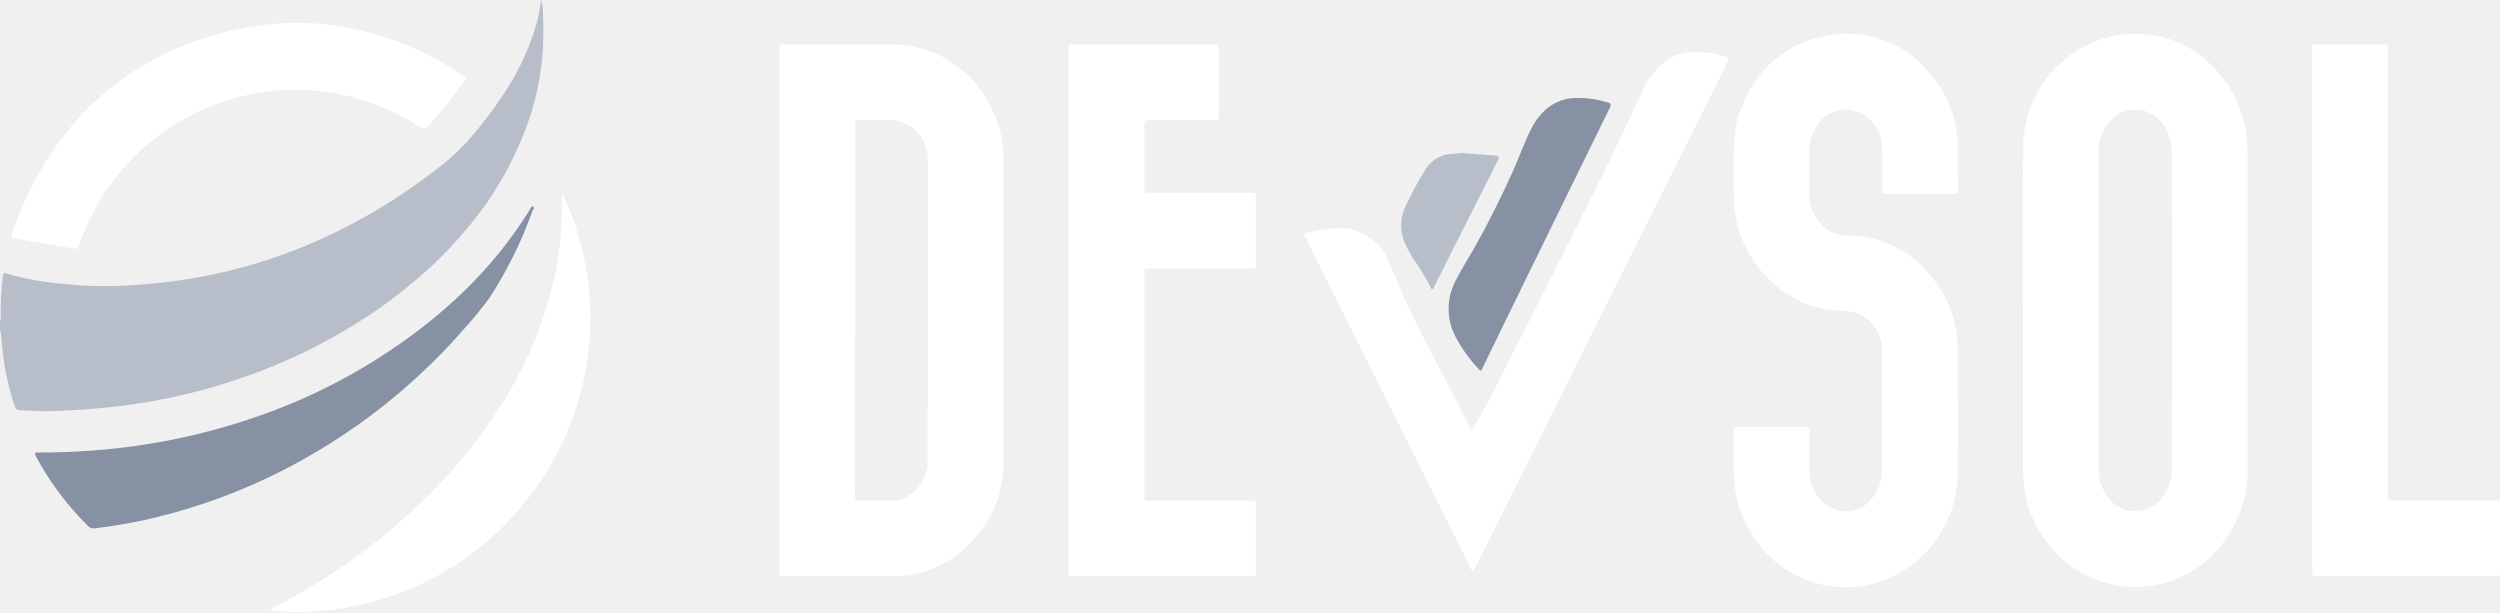
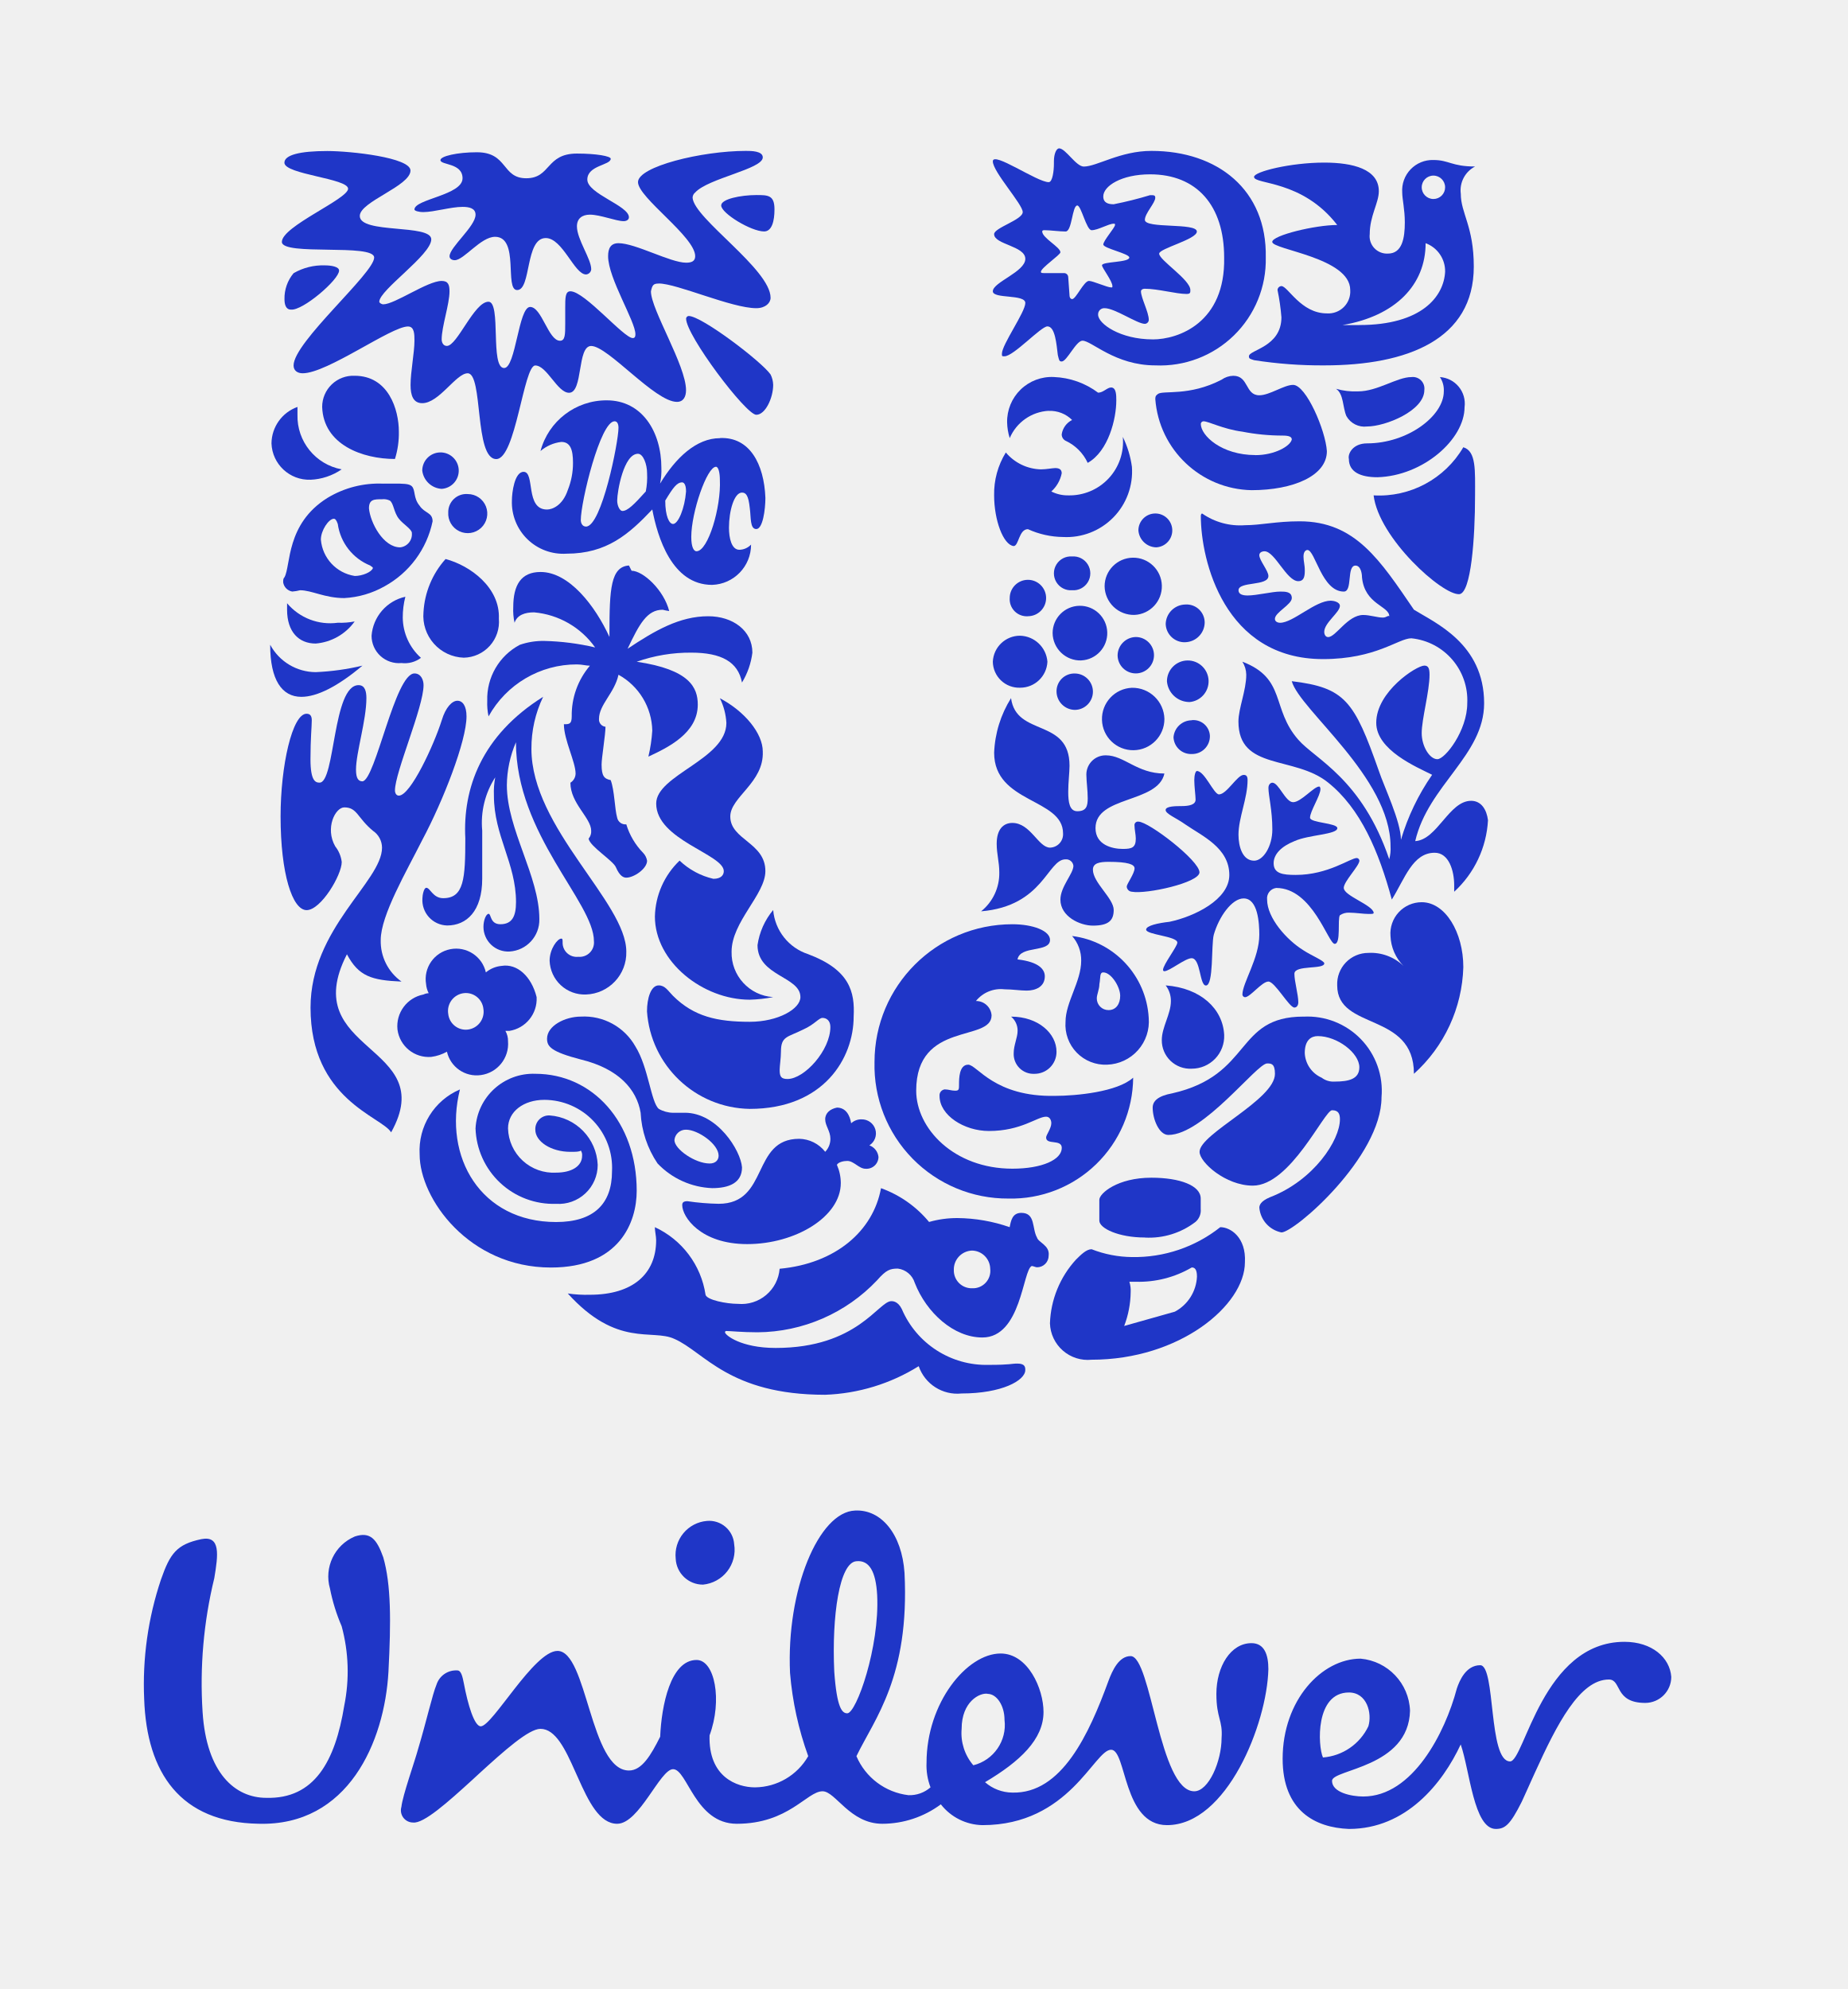
- <svg xmlns="http://www.w3.org/2000/svg" id="Group_177488" data-name="Group 177488" width="217.682" height="53.294" viewBox="0 0 217.682 53.294">
+ <svg xmlns="http://www.w3.org/2000/svg" width="118" height="127" viewBox="0 0 118 127">
  <defs>
    <clipPath id="clip-path">
-       <rect id="Rectangle_163611" data-name="Rectangle 163611" width="217.682" height="53.294" fill="none" />
+       <rect id="Rectangle_163613" data-name="Rectangle 163613" width="118" height="127" transform="translate(-2053.073 12453.992)" fill="#fff" />
    </clipPath>
  </defs>
-   <g id="Group_177488-2" data-name="Group 177488" clip-path="url(#clip-path)">
-     <path id="Path_104211" data-name="Path 104211" d="M0,27.937a.727.727,0,0,0,.061-.447A25.523,25.523,0,0,1,.259,24c.021-.22.13-.248.311-.191a20.092,20.092,0,0,0,3,.675c.905.138,1.814.239,2.727.311a32.8,32.8,0,0,0,3.367.121c1.493-.036,2.98-.149,4.465-.314a46.42,46.42,0,0,0,6.24-1.127,45.927,45.927,0,0,0,7.593-2.662,49.4,49.4,0,0,0,9.8-5.892,19.8,19.8,0,0,0,2.822-2.482,36.581,36.581,0,0,0,3.532-4.663,20.9,20.9,0,0,0,2.726-6.2A14.393,14.393,0,0,0,47.11,0a3.743,3.743,0,0,1,.165,1.275,27.452,27.452,0,0,1,0,2.947A23.819,23.819,0,0,1,46.235,9.9a29.413,29.413,0,0,1-5.363,9.749,34.137,34.137,0,0,1-3.161,3.4,43.678,43.678,0,0,1-7.65,5.7,48.732,48.732,0,0,1-9.744,4.4,50.931,50.931,0,0,1-8.917,2.08c-1.534.209-3.071.371-4.617.455-1.089.059-2.177.136-3.268.121-.578-.008-1.153-.088-1.732-.069a.5.5,0,0,1-.517-.413,23.819,23.819,0,0,1-1-4.4c-.085-.669-.136-1.342-.206-2.013A.976.976,0,0,0,0,28.723v-.786" fill="#b7bdc9" />
-     <path id="Path_104212" data-name="Path 104212" d="M87.812,98.508c-.47-.095-.958-.018-1.444-.153.053-.181.22-.227.352-.3A57.21,57.21,0,0,0,93.072,94.2a52.817,52.817,0,0,0,6.457-5.336,44.182,44.182,0,0,0,7.636-9.65,33.416,33.416,0,0,0,4.114-11.075,29.8,29.8,0,0,0,.393-5.57c0-.115-.04-.238.044-.348.136,0,.143.123.179.2a25.36,25.36,0,0,1,2.272,10.364A25.579,25.579,0,0,1,105.775,91.8,25.156,25.156,0,0,1,93.5,98a21.689,21.689,0,0,1-3.83.461,1.321,1.321,0,0,0-.222.043Z" transform="translate(-62.76 -45.213)" fill="#fff" />
-     <path id="Path_104213" data-name="Path 104213" d="M248.266,37.277V14.738c0-.576,0-.576.565-.576h9.05a9.531,9.531,0,0,1,8.689,5.232,9.429,9.429,0,0,1,1.211,4.8c0,8.856.02,17.712-.012,26.569a9.521,9.521,0,0,1-2.592,6.479,9.3,9.3,0,0,1-4.865,2.984,8.631,8.631,0,0,1-1.977.236q-4.738-.011-9.476,0c-.592,0-.593,0-.593-.579v-22.6m6.595.025q0,8.074-.007,16.149c0,.323.076.441.418.432.929-.022,1.858-.006,2.787-.009a2.537,2.537,0,0,0,.586-.046,3.47,3.47,0,0,0,2.534-3.251q.018-13.1.015-26.205a4.187,4.187,0,0,0-.144-1.132,3.237,3.237,0,0,0-3.268-2.491h-2.459c-.463,0-.463,0-.463.469q0,8.042,0,16.083" transform="translate(-180.404 -10.29)" fill="#fff" />
-     <path id="Path_104214" data-name="Path 104214" d="M644.357,34.924c0-4.673-.062-9.348.019-14.02a9.929,9.929,0,0,1,5.745-9.181,9.257,9.257,0,0,1,4.908-.838c4.207.254,8.107,3.967,8.744,8.491a14,14,0,0,1,.137,1.922q.015,13.611.008,27.221a10.38,10.38,0,0,1-2.316,6.86,9.506,9.506,0,0,1-14.536.47,9.986,9.986,0,0,1-2.566-5.279,10.934,10.934,0,0,1-.145-1.724q-.005-6.961,0-13.922Zm6.586-.025q0,6.9,0,13.791a4.081,4.081,0,0,0,.61,2.208,2.933,2.933,0,0,0,4.932.3,4.049,4.049,0,0,0,.835-2.63q.013-13.66,0-27.32a4.13,4.13,0,0,0-.731-2.47,2.893,2.893,0,0,0-4.494-.5,3.779,3.779,0,0,0-1.154,2.865q-.009,6.879,0,13.758" transform="translate(-468.209 -7.889)" fill="#fff" />
-     <path id="Path_104215" data-name="Path 104215" d="M565.145,43.641c0-1.813.011-3.625,0-5.438a3.446,3.446,0,0,0-2.566-3.219,8.446,8.446,0,0,0-1.27-.1,8.8,8.8,0,0,1-5.546-2.3,10.015,10.015,0,0,1-3.365-5.952,7.916,7.916,0,0,1-.144-1.2c-.023-1.767-.074-3.535.026-5.3a8.969,8.969,0,0,1,.817-3.383,9.555,9.555,0,0,1,7.009-5.754,9.226,9.226,0,0,1,9.385,3.459,9.823,9.823,0,0,1,2.254,6.445c0,1.147-.009,2.293.005,3.439,0,.3-.093.395-.393.393q-2.9-.016-5.8,0c-.3,0-.4-.095-.4-.394.008-1.234.051-2.471-.02-3.7a3.36,3.36,0,0,0-2-3.01,2.9,2.9,0,0,0-3.677,1.207A3.892,3.892,0,0,0,558.821,21c0,1.267-.009,2.533,0,3.8a3.706,3.706,0,0,0,.7,2.179,2.98,2.98,0,0,0,2.514,1.373,9.2,9.2,0,0,1,7.4,3.576,9.717,9.717,0,0,1,2.25,5.384c.035.349.053.7.053,1.044,0,3.614.026,7.229-.006,10.843a10.014,10.014,0,0,1-6.68,9.257,9.469,9.469,0,0,1-10.955-3.68,9.818,9.818,0,0,1-1.82-5.043c-.115-1.472-.021-2.945-.057-4.418-.005-.218.074-.317.3-.316q3,.007,6,0c.268,0,.3.144.3.355,0,1.157-.018,2.315,0,3.472a3.677,3.677,0,0,0,1.371,2.892,2.893,2.893,0,0,0,4.267-.72,3.558,3.558,0,0,0,.683-2.08q0-1.327,0-2.653,0-1.31,0-2.621Z" transform="translate(-401.272 -7.841)" fill="#fff" />
-     <path id="Path_104216" data-name="Path 104216" d="M340.392,37.3q0-11.268,0-22.535c0-.12,0-.24,0-.36a.209.209,0,0,1,.24-.24c.077,0,.153,0,.229,0H353c.482,0,.483,0,.483.49q0,2.8,0,5.6c0,.5,0,.5-.513.5-1.858,0-3.716.006-5.573-.006-.309,0-.415.08-.413.4q.021,2.768,0,5.536c0,.327.113.4.417.4,2.94-.01,5.879-.006,8.819-.005.477,0,.478,0,.478.463q0,2.834,0,5.667c0,.456,0,.457-.448.458h-8.819c-.438,0-.44,0-.44.426q0,9.679,0,19.358c0,.429,0,.431.437.431h8.754c.514,0,.515,0,.515.527q0,2.8,0,5.6c0,.454,0,.456-.448.456H340.836c-.444,0-.446,0-.446-.461q0-11.35,0-22.7Z" transform="translate(-247.346 -10.291)" fill="#fff" />
-     <path id="Path_104217" data-name="Path 104217" d="M430.009,49.5c.542-.944,1.087-1.8,1.545-2.7q4.454-8.776,8.872-17.571c1.5-2.985,2.93-6,4.33-9.036a7.36,7.36,0,0,1,1.9-2.679,4.167,4.167,0,0,1,2.618-.975,9.27,9.27,0,0,1,2.779.372c.434.12.435.118.238.513q-2.819,5.64-5.638,11.28-6.266,12.556-12.528,25.113-1.878,3.766-3.749,7.536c-.044.088-.089.175-.134.263-.091.177-.183.169-.267,0-.192-.392-.379-.787-.574-1.177q-4.236-8.482-8.474-16.964-2.691-5.39-5.376-10.783c-.187-.374-.185-.379.211-.466a13.957,13.957,0,0,1,2.263-.338,4.582,4.582,0,0,1,4.672,2.717c.473.937.815,1.93,1.241,2.887,1.19,2.675,2.572,5.254,3.923,7.848.66,1.268,1.312,2.541,1.968,3.811l.185.356" transform="translate(-301.871 -12.012)" fill="#fff" />
-     <path id="Path_104218" data-name="Path 104218" d="M736.538,37.269V14.8c0-.109,0-.218,0-.327-.009-.213.071-.318.3-.318q3,.007,6,0c.215,0,.3.092.283.3-.007.12,0,.24,0,.36q0,19.242,0,38.485c0,.624-.066.573.589.573h8.655c.518,0,.519,0,.519.531q0,2.817,0,5.633c0,.416-.007.42-.457.42H737.022c-.486,0-.488,0-.488-.489q0-11.349,0-22.7Z" transform="translate(-535.206 -10.286)" fill="#fff" />
-     <path id="Path_104219" data-name="Path 104219" d="M28.284,7.232A25.662,25.662,0,0,1,40.8,10.5q1.135.622,2.216,1.335c.2.133.228.24.09.444a31.326,31.326,0,0,1-3.257,4.055.33.33,0,0,1-.5.051,20.058,20.058,0,0,0-6.206-2.725,19.363,19.363,0,0,0-5.912-.55,19.908,19.908,0,0,0-17.6,13.332c-.178.508-.186.516-.733.422-1.655-.284-3.308-.575-4.964-.853-.232-.039-.3-.112-.217-.344A28.122,28.122,0,0,1,9.918,15.078a25.731,25.731,0,0,1,13.128-7.2,26.176,26.176,0,0,1,5.238-.643" transform="translate(-2.674 -5.255)" fill="#fff" />
-     <path id="Path_104220" data-name="Path 104220" d="M12.56,87.162a59.855,59.855,0,0,0,6.455-.445,55.928,55.928,0,0,0,14.367-3.764,50.377,50.377,0,0,0,11.5-6.673,42.456,42.456,0,0,0,3.705-3.217,36.944,36.944,0,0,0,5.674-7.04c.069-.112.133-.341.269-.276.192.093,0,.272-.044.391a36.378,36.378,0,0,1-3.714,7.526,29.074,29.074,0,0,1-2.105,2.586c-.9,1.042-1.833,2.05-2.817,3.011A52.825,52.825,0,0,1,33.4,88.384a50.7,50.7,0,0,1-12.691,4.661c-1.449.318-2.911.557-4.383.733a.621.621,0,0,1-.53-.2,25.546,25.546,0,0,1-4.137-5.341c-.141-.246-.267-.5-.408-.746s-.093-.336.192-.328c.371.01.743,0,1.115,0" transform="translate(-8.124 -47.768)" fill="#8691a4" />
-     <path id="Path_104221" data-name="Path 104221" d="M472.77,31.2a8.776,8.776,0,0,1,2.508.392c.263.072.325.173.2.435q-1.7,3.449-3.389,6.907-2.835,5.793-5.668,11.587c-.68,1.392-1.352,2.788-2.031,4.181-.159.325-.157.315-.4.042a12.651,12.651,0,0,1-1.965-2.762,5.2,5.2,0,0,1,0-4.84c.506-1.029,1.143-1.986,1.7-2.985,1.211-2.164,2.313-4.381,3.332-6.64.539-1.193.955-2.439,1.556-3.605a5.573,5.573,0,0,1,1.389-1.8,4.006,4.006,0,0,1,2.771-.908" transform="translate(-335.294 -22.672)" fill="#8691a4" />
-     <path id="Path_104222" data-name="Path 104222" d="M451.526,48.706c1.028.081,2.037.163,3.047.239.306.022.324.139.195.394q-1.956,3.855-3.9,7.717c-.56,1.111-1.112,2.226-1.671,3.338-.037.073-.056.186-.163.182-.086,0-.107-.1-.139-.167a16.3,16.3,0,0,0-1.278-2.167,9.816,9.816,0,0,1-1.019-1.825,3.807,3.807,0,0,1,.149-3.107,25.91,25.91,0,0,1,1.642-3.053,2.888,2.888,0,0,1,2.566-1.481,4.15,4.15,0,0,0,.566-.069" transform="translate(-324.335 -35.392)" fill="#b7bdc9" />
+   <g id="Mask_Group_2" data-name="Mask Group 2" transform="translate(2053.073 -12453.992)" clip-path="url(#clip-path)">
+     <g id="logo-sketch" transform="translate(-2085.369 12425.781)">
+       <path id="background" d="M0,0H182.592V182.592H0Z" fill="none" fill-rule="evenodd" />
+       <g id="text" transform="translate(41.48 124.657)">
+         <path id="Mask" d="M95.529,8.582c1.743,0,2.9,1,2.988,2.241a1.665,1.665,0,0,1-1.66,1.66c-1.992,0-1.494-1.494-2.324-1.494-1.859,0-3.319,2.858-4.71,5.917l-.214.471-.319.71-.318.7c-.747,1.494-1.079,1.743-1.66,1.743-1.411,0-1.66-3.735-2.241-5.395-1.162,2.49-3.486,5.395-7.138,5.395-2.158-.083-4.233-1.162-4.233-4.482,0-3.735,2.49-6.391,4.98-6.391a3.464,3.464,0,0,1,3.154,3.32c-.083,3.652-4.98,3.735-4.98,4.482s1.245,1,1.992,1c3.154,0,5.229-4.067,5.976-6.889.166-.5.581-1.494,1.494-1.494,1,0,.5,6.142,1.909,6.142.913,0,2.075-7.636,7.3-7.636ZM46.4.2c1.66-.083,2.988,1.494,3.154,3.984.332,6.64-1.909,9.3-3.071,11.7a4.141,4.141,0,0,0,3.32,2.49,2.027,2.027,0,0,0,1.411-.5A3.9,3.9,0,0,1,50.96,16.3c0-3.818,2.573-6.972,4.731-6.972,1.743,0,2.739,2.241,2.739,3.735,0,1.743-1.494,3.154-3.735,4.482a2.678,2.678,0,0,0,1.743.664c3.154.083,4.9-3.735,6.142-7.138.249-.664.664-1.577,1.411-1.577,1.328,0,1.826,8.632,4.067,8.632.913,0,1.743-1.909,1.743-3.4.083-1.162-.332-1.245-.332-2.822,0-1.743.913-3.237,2.241-3.237.83,0,1.079.747,1.079,1.66-.083,3.486-2.656,9.96-6.474,9.96-2.822,0-2.573-4.814-3.569-4.814-1.079,0-2.656,4.814-8.217,4.814a3.453,3.453,0,0,1-2.656-1.328A6.28,6.28,0,0,1,48.138,20.2c-2.075,0-2.988-2.075-3.818-2.075-1,0-2.158,2.075-5.478,2.075-2.656,0-3.154-3.486-4.067-3.486-.83,0-2.158,3.486-3.569,3.486-1.134,0-1.833-1.442-2.492-2.918l-.2-.443c-.623-1.4-1.246-2.7-2.208-2.7-.754,0-2.324,1.405-3.912,2.853l-.433.4c-1.584,1.444-3.113,2.808-3.788,2.728a.778.778,0,0,1-.747-1c.083-.747.83-2.822,1.079-3.735.5-1.66.913-3.486,1.162-4.067A1.313,1.313,0,0,1,21,10.408c.249,0,.332.415.415.83.249,1.328.664,2.739,1.079,2.739.747,0,3.4-4.814,4.9-4.814,1.909,0,2.075,7.636,4.565,7.636.83,0,1.411-1,1.992-2.158.083-1.992.664-4.9,2.324-4.9,1.162,0,1.66,2.573.83,4.814-.083,2.656,1.743,3.32,2.9,3.32a3.961,3.961,0,0,0,3.4-1.992,20.561,20.561,0,0,1-1.162-5.312C42,5.262,44.071.282,46.4.2ZM14.442,1.859c1-.332,1.411.166,1.826,1.328.5,1.743.5,4.067.332,7.3-.249,4.482-2.573,9.877-8.3,9.711-4.98-.083-7.138-3.237-7.3-7.968A21.032,21.032,0,0,1,2.075,4.6c.581-1.66,1-2.241,2.573-2.573,1.245-.249,1.079,1,.83,2.49a28.333,28.333,0,0,0-.747,8.549c.249,3.9,2.075,5.478,4.067,5.478,3.071.083,4.4-2.324,4.98-5.893a11.019,11.019,0,0,0-.166-5.063,11.859,11.859,0,0,1-.747-2.407,2.775,2.775,0,0,1,1.577-3.32ZM54.861,11.9c-.5-.083-1.66.5-1.66,2.241a3.151,3.151,0,0,0,.747,2.324,2.652,2.652,0,0,0,1.992-2.9c0-.913-.5-1.66-1.079-1.66Zm23.073-.083c-2.158,0-1.992,3.4-1.66,4.15a3.515,3.515,0,0,0,2.9-1.992c.249-.83-.083-2.158-1.245-2.158ZM46.579,3.43l-.1.006c-1.079.083-1.577,3.486-1.411,7.055.166,2.324.5,2.656.83,2.656.581,0,2.075-4.233,1.909-7.553-.083-1.494-.5-2.241-1.328-2.158ZM36.934.863a1.6,1.6,0,0,1,1.743,1.494A2.231,2.231,0,0,1,36.685,4.93a1.738,1.738,0,0,1-1.743-1.66A2.189,2.189,0,0,1,36.934.863Z" transform="translate(-0.978 -0.196)" fill="#1f36c7" />
+       </g>
+       <path id="fish" d="M112.562,128.554c-.332-.581-.083-1.577-1-1.577-.581,0-.664.5-.747.913a10.367,10.367,0,0,0-3.32-.581,6.472,6.472,0,0,0-1.826.249A7.114,7.114,0,0,0,102.6,125.4c-.5,2.739-2.9,4.814-6.474,5.146a2.443,2.443,0,0,1-2.656,2.241c-.747,0-1.992-.249-2.075-.581a5.68,5.68,0,0,0-3.237-4.316c0,.249.083.581.083.83,0,2.158-1.494,3.486-4.233,3.486a8.051,8.051,0,0,1-1.411-.083c3.154,3.486,5.395,2.241,6.806,2.9,1.909.83,3.486,3.569,9.628,3.569a12.1,12.1,0,0,0,5.976-1.826,2.607,2.607,0,0,0,2.739,1.743c2.573,0,4.067-.83,4.067-1.494,0-.166,0-.415-.5-.415-.415,0-.415.083-1.826.083a5.867,5.867,0,0,1-5.561-3.569c-.249-.5-.581-.5-.664-.5-.83,0-2.158,2.988-7.387,2.988-2.241,0-3.237-.83-3.237-1a.081.081,0,0,1,.083-.083c.249,0,1,.083,1.992.083a10.6,10.6,0,0,0,7.636-3.32c.581-.664.83-.747,1.328-.747a1.3,1.3,0,0,1,1.079.913c.747,1.909,2.49,3.486,4.316,3.486,2.49,0,2.573-4.316,3.154-4.565.083,0,.249.083.332.083a.741.741,0,0,0,.747-.747c.083-.664-.664-.83-.747-1.162Zm-4.15,3.237a1.135,1.135,0,0,1-1.162-1.162,1.206,1.206,0,0,1,1.162-1.245,1.187,1.187,0,0,1,1.162,1.162A1.113,1.113,0,0,1,108.412,131.791Z" transform="translate(-14.045 -21.323)" fill="#1f36c7" fill-rule="evenodd" />
+       <path id="chilli_pepper" d="M101.277,119.2c.581,0,.83.5.913,1a.942.942,0,0,1,.664-.249.9.9,0,0,1,.5,1.66.886.886,0,0,1,.581.747.766.766,0,0,1-.83.747c-.415,0-.747-.5-1.162-.5-.249,0-.581.083-.664.249a2.929,2.929,0,0,1,.249,1.162c0,2.158-2.9,3.9-5.976,3.9-2.988,0-4.15-1.743-4.15-2.49,0-.166.083-.249.332-.249a15.536,15.536,0,0,0,1.992.166c3.237,0,2.075-4.15,5.146-4.15a2.156,2.156,0,0,1,1.66.83,1.189,1.189,0,0,0,.332-.83c0-.5-.332-.83-.332-1.245s.332-.664.747-.747Z" transform="translate(-15.541 -20.268)" fill="#1f36c7" fill-rule="evenodd" />
+       <path id="swirl" d="M78.587,116.6c3.652,0,6.474,3.071,6.474,7.47,0,1.992-1.079,4.9-5.478,4.9-5.229,0-8.383-4.4-8.383-7.221a4.245,4.245,0,0,1,2.573-4.15c-1.079,4.316,1.328,8.466,6.142,8.466,2.407,0,3.569-1.162,3.569-3.237a4.339,4.339,0,0,0-4.316-4.565c-1.328,0-2.324.747-2.324,1.826a2.907,2.907,0,0,0,3.071,2.822c1,0,1.66-.415,1.66-1.079a.5.5,0,0,0-.083-.332c-.083.083-.332.083-.664.083-1.245,0-2.241-.664-2.241-1.411a.871.871,0,0,1,.913-.913,3.3,3.3,0,0,1,3.071,3.154,2.489,2.489,0,0,1-2.656,2.49,4.978,4.978,0,0,1-5.146-4.814A3.688,3.688,0,0,1,78.587,116.6Z" transform="translate(-12.107 -19.826)" fill="#1f36c7" fill-rule="evenodd" />
+       <g id="packaging" transform="translate(99.347 103.413)">
+         <path id="Path_104243" data-name="Path 104243" d="M130.573,128.4a8.824,8.824,0,0,1-5.644,1.909,7.265,7.265,0,0,1-2.573-.5c-.332,0-.664.332-1,.664a6.345,6.345,0,0,0-1.66,4.067,2.413,2.413,0,0,0,2.656,2.324c5.644,0,9.794-3.486,9.794-6.225C132.232,129.064,131.236,128.4,130.573,128.4Zm-2.9,5.395-3.237.913a6.234,6.234,0,0,0,.415-2.158,1.828,1.828,0,0,0-.083-.664h.415a6.707,6.707,0,0,0,3.569-.913c.166,0,.332.083.332.581a2.672,2.672,0,0,1-1.411,2.241Z" transform="translate(-119.7 -125.246)" fill="#1f36c7" fill-rule="evenodd" />
+         <path id="Path_104244" data-name="Path 104244" d="M126.4,128.418a4.869,4.869,0,0,0,3.237-1,.962.962,0,0,0,.332-.83v-.664c0-.83-1.328-1.328-3.154-1.328-2.158,0-3.32,1-3.32,1.411v1.328c0,.5,1.245,1.079,2.9,1.079Z" transform="translate(-120.346 -124.6)" fill="#1f36c7" fill-rule="evenodd" />
+       </g>
+       <path id="clothes" d="M137.228,112.2c-4.4,0-3.237,3.735-8.383,4.9-.913.166-1.245.5-1.245.913,0,.747.415,1.743,1,1.743,2.241,0,5.644-4.565,6.308-4.565.249,0,.5,0,.5.664,0,1.66-4.814,3.818-4.814,4.98,0,.664,1.66,2.158,3.4,2.158,2.407,0,4.565-4.814,5.063-4.814.415,0,.5.249.5.581,0,1.328-1.66,3.9-4.482,4.98-.581.249-.664.5-.664.664a1.767,1.767,0,0,0,1.411,1.577c.83,0,6.391-4.814,6.391-8.632a4.742,4.742,0,0,0-4.98-5.146Zm1.992,4.15a1.239,1.239,0,0,1-.83-.249,1.809,1.809,0,0,1-1.079-1.577c0-.83.415-1.079.83-1.079,1.245,0,2.656,1.079,2.656,1.992,0,.747-.664.913-1.577.913Z" transform="translate(-21.697 -19.078)" fill="#1f36c7" fill-rule="evenodd" />
+       <path id="spoon" d="M89.8,118.342h-.747a1.892,1.892,0,0,1-.913-.249c-.5-.415-.664-2.656-1.494-3.984a3.757,3.757,0,0,0-3.486-1.909c-1,0-2.158.581-2.158,1.411,0,.5.249.83,2.158,1.328,2.407.581,3.569,1.909,3.818,3.4a6.368,6.368,0,0,0,1.079,3.237,5.081,5.081,0,0,0,3.486,1.577c1.079,0,1.909-.332,1.909-1.328-.083-1.079-1.577-3.486-3.652-3.486Zm1.577,3.237c-.913,0-2.241-.913-2.241-1.494a.727.727,0,0,1,.747-.664c.747,0,2.075.913,2.075,1.66,0,.249-.166.5-.581.5Z" transform="translate(-13.773 -19.078)" fill="#1f36c7" fill-rule="evenodd" />
+       <g id="wave" transform="translate(88.142 87.229)">
+         <path id="Path_104245" data-name="Path 104245" d="M112.176,114.064c-.581,0-.581.913-.581,1.245s0,.415-.249.415-.415-.083-.664-.083a.38.38,0,0,0-.332.415c0,1.245,1.577,2.241,3.154,2.241,2.075,0,3.071-.913,3.652-.913.249,0,.332.249.332.415,0,.332-.332.747-.332.913,0,.5,1,.083,1,.664,0,.747-1.245,1.328-3.154,1.328-3.735,0-6.142-2.573-6.142-4.98,0-4.482,4.814-3.071,4.814-4.814a.99.99,0,0,0-1-.913,2.04,2.04,0,0,1,1.826-.747c.5,0,1,.083,1.411.083.581,0,1.162-.249,1.162-.913,0-.415-.332-.913-1.743-1.079.166-.913,2.075-.415,2.075-1.245,0-.581-1.079-1-2.407-1a8.8,8.8,0,0,0-8.8,8.8,8.5,8.5,0,0,0,8.549,8.715,7.781,7.781,0,0,0,7.968-7.719c-1,.913-3.652,1.162-4.98,1.162-3.9.083-4.98-1.992-5.561-1.992Z" transform="translate(-106.2 -105.1)" fill="#1f36c7" fill-rule="evenodd" />
+         <path id="Path_104246" data-name="Path 104246" d="M118.194,114.8a1.4,1.4,0,0,0,1.411-1.411c0-1.162-1.162-2.241-2.9-2.241a1.155,1.155,0,0,1,.415.913c0,.415-.249.913-.249,1.411A1.263,1.263,0,0,0,118.194,114.8Zm8.383-5.644a1.6,1.6,0,0,1,.332,1c0,.83-.581,1.66-.581,2.49a1.811,1.811,0,0,0,1.909,1.826,2.074,2.074,0,0,0,2.075-2.158C130.228,110.648,128.817,109.32,126.577,109.154ZM120.6,106a2.328,2.328,0,0,1,.581,1.577c0,1.328-1,2.656-1,3.9a2.549,2.549,0,0,0,2.656,2.739,2.757,2.757,0,0,0,2.656-2.988A5.585,5.585,0,0,0,120.6,106Zm2.324,4.731a.744.744,0,0,1-.747-.747c0-.249.166-.581.166-.913.083-.415,0-.747.249-.747.5,0,1.079.913,1.079,1.494C123.672,110.316,123.423,110.731,122.925,110.731Z" transform="translate(-107.985 -105.253)" fill="#1f36c7" fill-rule="evenodd" />
+       </g>
+       <g id="bowl" transform="translate(73.618 72.788)">
+         <path id="Path_104247" data-name="Path 104247" d="M98.992,106.822A3.25,3.25,0,0,1,96.751,104a4.483,4.483,0,0,0-1,2.241c0,1.992,2.739,1.992,2.739,3.32,0,.747-1.411,1.577-3.237,1.577-2.075,0-3.569-.332-4.9-1.66-.332-.332-.5-.664-.913-.664-.5,0-.747.83-.747,1.66a6.684,6.684,0,0,0,6.557,6.225c4.731,0,6.64-3.237,6.64-5.893.083-1.577-.249-2.988-2.9-3.984Zm-1.328,7.968c-.415,0-.5-.166-.5-.581,0-.249.083-.747.083-1.162,0-1,.415-.913,1.411-1.411.747-.332,1-.747,1.245-.747s.5.166.5.581C100.4,112.964,98.743,114.79,97.664,114.79Z" transform="translate(-88.7 -90.472)" fill="#1f36c7" fill-rule="evenodd" />
+         <path id="Path_104248" data-name="Path 104248" d="M93.035,99.236a4.611,4.611,0,0,1-2.158-1.162,5.09,5.09,0,0,0-1.577,3.569c0,2.9,3.071,5.312,6.059,5.312a9.146,9.146,0,0,0,1.494-.166,2.831,2.831,0,0,1-2.656-2.9c0-1.909,2.158-3.652,2.158-5.146,0-1.826-2.241-1.992-2.241-3.486,0-1.245,2.158-2.158,2.075-4.15,0-1.162-1.162-2.573-2.739-3.4a4.059,4.059,0,0,1,.415,1.577c0,2.324-4.482,3.32-4.482,5.146,0,2.324,4.316,3.237,4.316,4.316C93.7,98.988,93.533,99.236,93.035,99.236Z" transform="translate(-88.802 -87.7)" fill="#1f36c7" fill-rule="evenodd" />
+       </g>
+       <path id="heart" d="M147.195,103.4c1.494,0,2.656,1.909,2.656,4.15a9.518,9.518,0,0,1-3.154,6.806c0-3.984-4.9-2.739-4.9-5.644a1.987,1.987,0,0,1,1.992-2.075,3,3,0,0,1,2.241.83,2.859,2.859,0,0,1-.83-1.909,2,2,0,0,1,1.992-2.158Z" transform="translate(-24.111 -17.582)" fill="#1f36c7" fill-rule="evenodd" />
+       <path id="flower" d="M76.136,108.07a1.822,1.822,0,0,0-1,.415,1.946,1.946,0,0,0-3.818.747,1.539,1.539,0,0,0,.166.581.827.827,0,0,0-.332.083,2.06,2.06,0,0,0-1.66,2.241,2.013,2.013,0,0,0,2.158,1.743,2.8,2.8,0,0,0,1-.332,1.943,1.943,0,0,0,2.158,1.494,2.013,2.013,0,0,0,1.743-2.158,1.286,1.286,0,0,0-.166-.664h.249a2.066,2.066,0,0,0,1.743-2.158c-.332-1.328-1.245-2.158-2.241-1.992Zm-2.158,4.067a1.126,1.126,0,0,1-1.245-1,1.148,1.148,0,0,1,1-1.328,1.126,1.126,0,0,1,1.245,1A1.148,1.148,0,0,1,73.978,112.137Z" transform="translate(-11.814 -18.185)" fill="#1f36c7" fill-rule="evenodd" />
+       <g id="transformation" transform="translate(94.948 72.788)">
+         <path id="Path_104249" data-name="Path 104249" d="M139.715,100.77c0-.415,1-1.411,1-1.743a.179.179,0,0,0-.166-.166c-.415,0-1.826,1.079-3.9,1.079-.83,0-1.411-.083-1.411-.747,0-.581.5-1.079,1.328-1.411.913-.415,2.739-.415,2.739-.83,0-.332-1.743-.332-1.743-.664,0-.415.664-1.411.664-1.826,0,0,0-.166-.083-.166-.332,0-1.162,1-1.66,1s-.913-1.245-1.328-1.245c-.083,0-.249.083-.249.332,0,.5.249,1.411.249,2.656,0,1.079-.581,1.992-1.162,1.992-.747,0-1-.913-1-1.66,0-1.079.581-2.324.581-3.486,0-.249-.083-.332-.249-.332-.415,0-1.079,1.245-1.577,1.245-.332,0-.913-1.494-1.411-1.494-.083,0-.166.249-.166.581,0,.415.083,1,.083,1.245,0,.332-.415.415-.913.415-.332,0-1,0-1,.249s.664.5,1.245.913c1.079.747,2.822,1.494,2.822,3.237,0,1.577-2.241,2.656-3.818,2.988-.747.083-1.494.249-1.494.5,0,.332,1.992.415,1.992.83,0,.249-.913,1.411-.913,1.743a.081.081,0,0,0,.083.083c.332,0,1.328-.83,1.743-.83.581,0,.5,1.743.913,1.743.5,0,.332-2.573.5-3.237.332-1.162,1.162-2.324,1.909-2.324.913,0,1,1.577,1,2.324,0,1.494-1.079,3.071-1.079,3.818a.179.179,0,0,0,.166.166c.332,0,1.079-1,1.494-1s1.328,1.66,1.66,1.66c.166,0,.249-.166.249-.332,0-.5-.249-1.328-.249-1.826,0-.581,1.909-.249,1.909-.664,0-.166-.83-.5-1.328-.83-1.079-.664-2.324-2.075-2.324-3.237a.671.671,0,0,1,.581-.747c2.324,0,3.32,3.569,3.735,3.569s.166-1.577.332-1.826a.967.967,0,0,1,.581-.166c.415,0,.913.083,1.245.083.249,0,.332,0,.332-.083-.083-.5-1.909-1.079-1.909-1.577Z" transform="translate(-116.559 -88.652)" fill="#1f36c7" fill-rule="evenodd" />
+         <path id="Path_104250" data-name="Path 104250" d="M128.343,98.822c0-.747-3.237-3.237-3.9-3.237a.22.22,0,0,0-.249.249c0,.249.083.581.083.83,0,.581-.249.664-.83.664-.664,0-1.743-.249-1.743-1.328,0-2.075,3.984-1.577,4.4-3.486-1.743,0-2.573-1.162-3.735-1.162a1.225,1.225,0,0,0-1.245,1.328c0,.332.083.913.083,1.411s-.083.83-.664.83c-.5,0-.581-.581-.581-1.245,0-.581.083-1.245.083-1.66,0-3.071-3.4-1.826-3.735-4.316a7.076,7.076,0,0,0-1.079,3.486c0,3.237,4.4,2.9,4.4,5.146a.854.854,0,0,1-.83.913c-.747,0-1.245-1.577-2.407-1.577-.581,0-1,.415-1,1.328,0,.664.166,1.162.166,1.826a3.108,3.108,0,0,1-1.162,2.49c3.984-.332,4.233-3.32,5.395-3.32a.467.467,0,0,1,.5.415c0,.5-.83,1.328-.83,2.158,0,1.079,1.245,1.66,2.075,1.66,1,0,1.328-.332,1.328-1,0-.747-1.328-1.743-1.328-2.573,0-.415.415-.5,1-.5,1.245,0,1.66.166,1.66.415,0,.332-.5,1-.5,1.162a.349.349,0,0,0,.332.332C124.941,100.232,128.343,99.485,128.343,98.822Z" transform="translate(-114.4 -87.7)" fill="#1f36c7" fill-rule="evenodd" />
+       </g>
+       <path id="hair" d="M79.119,87.6a7.584,7.584,0,0,0-.747,3.32c0,5.063,6.059,9.794,6.059,12.947a2.666,2.666,0,0,1-2.573,2.739,2.234,2.234,0,0,1-2.324-2.158c0-.747.5-1.411.747-1.411.083,0,.083.083.083.249a.9.9,0,0,0,1,.913.916.916,0,0,0,1-1c0-2.49-4.98-6.806-4.98-12.7a7.11,7.11,0,0,0-.581,2.739c0,2.822,2.075,5.81,2.075,8.549a2.024,2.024,0,0,1-1.909,2.075,1.581,1.581,0,0,1-1.66-1.577c0-.415.166-.83.332-.83s.083.664.747.664c.747,0,1-.5,1-1.411,0-2.49-1.411-4.233-1.411-6.806a5.1,5.1,0,0,1,.083-1.162,5.358,5.358,0,0,0-.83,3.4v3.071c0,2.075-1,2.988-2.241,2.988a1.62,1.62,0,0,1-1.577-1.743c0-.166.083-.664.249-.664.249,0,.415.664,1.079.664,1.328,0,1.411-1.245,1.411-3.818-.166-3.154,1-6.557,4.98-9.047Z" transform="translate(-12.141 -14.895)" fill="#1f36c7" fill-rule="evenodd" />
+       <path id="hand" d="M69.049,85.8c.415,0,.581.415.581.747,0,1.411-1.826,5.561-1.826,6.723,0,.166.083.332.249.332.747,0,2.241-3.237,2.739-4.814.249-.83.664-1.245,1-1.245s.581.332.581,1c0,1.577-1.494,5.395-2.822,7.885-1,1.992-2.656,4.814-2.656,6.391a3.15,3.15,0,0,0,1.328,2.656c-1.909-.083-2.739-.332-3.486-1.743-3.237,6.308,5.976,5.727,2.822,11.37-.581-1-5.146-2.075-5.146-7.968,0-5.063,4.565-8.051,4.565-10.209a1.306,1.306,0,0,0-.581-1.079c-1-.83-1-1.494-1.826-1.494-.581,0-1.245,1.328-.581,2.49a1.971,1.971,0,0,1,.415,1c0,.83-1.328,3.071-2.241,3.071S60.5,98.581,60.5,94.93c0-3.237.747-6.557,1.66-6.557.249,0,.332.166.332.415,0,.415-.083,1.162-.083,2.49,0,1.411.332,1.494.581,1.494,1,0,.83-6.225,2.49-6.225.415,0,.5.415.5.83,0,1.411-.664,3.486-.664,4.565,0,.581.166.747.415.747.83-.083,2.075-6.889,3.32-6.889Z" transform="translate(-10.287 -14.589)" fill="#1f36c7" fill-rule="evenodd" />
+       <path id="plant" d="M148.563,91.842c-1.411,0-2.158,2.49-3.569,2.573.83-3.569,4.4-5.478,4.4-8.8,0-3.818-3.154-5.146-4.482-5.976-2.158-3.154-3.735-5.644-7.3-5.644-1.494,0-2.49.249-3.486.249a4.234,4.234,0,0,1-2.739-.747s-.083,0-.083.166c0,2.822,1.494,9.13,7.8,9.13,3.4,0,4.814-1.328,5.644-1.328a3.973,3.973,0,0,1,3.569,4.15c0,1.743-1.411,3.569-1.909,3.569s-1-.83-1-1.66c0-.913.5-2.656.5-3.735,0-.415-.083-.581-.332-.581-.5,0-3.071,1.66-3.071,3.652,0,1.743,2.573,2.822,3.569,3.32a14.528,14.528,0,0,0-1.992,4.15c0-1.162-1.079-3.4-1.411-4.4-1.577-4.482-2.158-5.312-5.561-5.727.5,1.826,6.308,6.142,6.308,10.541a2.559,2.559,0,0,1-.083.83c-1.743-5.146-4.731-6.391-5.81-7.636-1.743-1.992-.747-3.9-3.569-4.98a1.6,1.6,0,0,1,.249.83c0,1-.5,2.158-.5,2.988,0,3.154,3.569,2.158,5.727,3.9,2.075,1.66,3.237,4.4,4.067,7.47.83-1.328,1.328-2.988,2.739-2.988.913,0,1.245,1.162,1.245,2.075v.415a6.691,6.691,0,0,0,2.158-4.565C149.559,92.423,149.227,91.842,148.563,91.842Zm-5.644-11.7c-.332,0-.83-.166-1.245-.166-1,0-1.743,1.411-2.241,1.411-.166,0-.249-.166-.249-.332,0-.581,1-1.245,1-1.66,0-.249-.415-.332-.581-.332-1,0-2.407,1.411-3.237,1.411-.166,0-.332-.083-.332-.249,0-.415,1.079-.913,1.079-1.328s-.415-.415-.747-.415c-.5,0-1.494.249-2.075.249-.332,0-.581-.083-.581-.332,0-.581,1.909-.249,1.909-.913,0-.332-.581-1-.581-1.328,0-.166.166-.249.332-.249.664,0,1.411,1.909,2.158,1.909.332,0,.415-.249.415-.664s-.083-.581-.083-.913.166-.415.249-.415c.5,0,.913,2.656,2.324,2.656.581,0,.166-1.66.747-1.66.332,0,.415.5.415.747.166,1.743,1.743,1.826,1.743,2.49-.083-.083-.166.083-.415.083Z" transform="translate(-22.326 -12.498)" fill="#1f36c7" fill-rule="evenodd" />
+       <g id="particles" transform="translate(95.695 61.002)">
+         <path id="Path_104251" data-name="Path 104251" d="M120.363,76.239a1.082,1.082,0,1,1,0,2.158,1.082,1.082,0,1,1,0-2.158ZM128,86.7a1.175,1.175,0,0,0-1.162,1.079A1.116,1.116,0,0,0,128,88.854a1.135,1.135,0,0,0,1.162-1.162,1.055,1.055,0,0,0-1.162-1Zm-3.818-2.075a1.994,1.994,0,1,0,2.075,1.992,2.038,2.038,0,0,0-2.075-1.992Zm-3.652-.913a1.135,1.135,0,0,0-1.162,1.162,1.187,1.187,0,0,0,1.162,1.162,1.162,1.162,0,0,0,0-2.324Zm7.3,1.826a1.33,1.33,0,1,0-1.411-1.328A1.443,1.443,0,0,0,127.832,85.534ZM117.043,81.3a1.738,1.738,0,0,0-1.743,1.66,1.684,1.684,0,0,0,1.743,1.66,1.738,1.738,0,0,0,1.743-1.66A1.8,1.8,0,0,0,117.043,81.3Zm6.225,1.245a1.162,1.162,0,1,0,1.162-1.162A1.187,1.187,0,0,0,123.268,82.547Zm-2.324.332a1.745,1.745,0,1,0-1.826-1.743A1.772,1.772,0,0,0,120.944,82.879Zm6.64-1.162a1.276,1.276,0,0,0,1.245-1.245,1.155,1.155,0,0,0-1.245-1.162,1.276,1.276,0,0,0-1.245,1.245A1.206,1.206,0,0,0,127.583,81.717Zm-10.043-1.66a1.162,1.162,0,1,0-1.162-1.162A1.089,1.089,0,0,0,117.541,80.057Zm6.806-.083a1.828,1.828,0,1,0-1.909-1.826,1.861,1.861,0,0,0,1.909,1.826Zm1.411-4.316a1.082,1.082,0,1,0-1.162-1.079A1.169,1.169,0,0,0,125.758,75.658Z" transform="translate(-115.3 -73.5)" fill="#1f36c7" fill-rule="evenodd" />
+       </g>
+       <path id="tree" d="M85.613,77.832c.747,0,2.075,1.245,2.407,2.573a3.594,3.594,0,0,1-.415-.083c-1,0-1.494.913-2.241,2.49,1.743-1.162,3.32-2.075,5.146-2.075,1.577,0,2.822.913,2.822,2.324a4.787,4.787,0,0,1-.664,1.909c-.249-1.328-1.328-1.909-3.237-1.909a10.245,10.245,0,0,0-3.486.581c3.4.5,3.9,1.66,3.9,2.739,0,1.826-1.909,2.739-3.154,3.32a9.957,9.957,0,0,0,.249-1.66,4.168,4.168,0,0,0-2.158-3.569c-.249,1.162-1.245,1.909-1.245,2.822a.467.467,0,0,0,.415.5c0,.5-.249,1.992-.249,2.407,0,.747.166.913.581,1,.249.664.249,1.826.415,2.407a.531.531,0,0,0,.581.415,4.456,4.456,0,0,0,1.079,1.826.947.947,0,0,1,.249.5c0,.5-.83,1.079-1.328,1.079-.166,0-.415-.083-.664-.664-.166-.415-1.66-1.328-1.743-1.826a.7.7,0,0,0,.166-.5c0-.83-1.328-1.743-1.328-3.071a.7.7,0,0,0,.332-.581c0-.747-.747-2.158-.747-3.154.332,0,.5,0,.5-.5a4.863,4.863,0,0,1,1.162-3.237c-.249,0-.5-.083-.83-.083a6.427,6.427,0,0,0-5.644,3.32,4.041,4.041,0,0,1-.083-1,3.905,3.905,0,0,1,2.075-3.569,4.492,4.492,0,0,1,1.577-.249,15.727,15.727,0,0,1,3.237.415,5.352,5.352,0,0,0-3.9-2.241c-.581,0-1.079.166-1.245.664a3.72,3.72,0,0,1-.083-1c0-1.411.5-2.241,1.743-2.241,1.826,0,3.486,2.158,4.4,4.15v-.249c0-2.822.083-4.233,1.245-4.316l.166.332Z" transform="translate(-12.991 -13.178)" fill="#1f36c7" fill-rule="evenodd" />
+       <g id="bee" transform="translate(49.549 52.205)">
+         <path id="Path_104252" data-name="Path 104252" d="M59.7,80.08c0,2.241.747,3.32,1.992,3.32,1,0,2.324-.664,3.9-1.992a15.843,15.843,0,0,1-2.988.415,3.316,3.316,0,0,1-2.9-1.743Zm8.632-3.071a2.764,2.764,0,0,0-2.158,2.49,1.747,1.747,0,0,0,1.909,1.743,1.723,1.723,0,0,0,1.245-.332,3.493,3.493,0,0,1-1.162-2.573A5.2,5.2,0,0,1,68.332,77.009ZM70.9,74.6a5.551,5.551,0,0,0-1.411,3.4,2.671,2.671,0,0,0,2.573,2.9,2.289,2.289,0,0,0,2.241-2.49C74.39,76.428,72.481,75.017,70.9,74.6ZM60.779,77.424v.415c0,1.411.747,2.158,1.826,2.158a3.4,3.4,0,0,0,2.49-1.411,4.733,4.733,0,0,1-1.079.083,3.6,3.6,0,0,1-3.237-1.245Zm6.142-7.636a6.333,6.333,0,0,0-3.569.913c-2.656,1.66-2.324,4.316-2.739,5.063-.083.083-.083.166-.083.332a.705.705,0,0,0,.581.581,2.935,2.935,0,0,0,.5-.083c.747,0,1.577.5,2.822.5A5.865,5.865,0,0,0,67,76.345a6.156,6.156,0,0,0,3.071-4.15c0-.581-.5-.5-.83-1-.415-.5-.249-1-.5-1.245-.166-.166-.581-.166-1.162-.166h-.664Zm-1.826,5.893a2.563,2.563,0,0,1-2.158-2.324c0-.581.5-1.328.83-1.328.083,0,.166.083.249.332a3.362,3.362,0,0,0,2.075,2.656c.083.083.166.083.166.166-.083.249-.664.5-1.162.5Zm3.652-2.739a.837.837,0,0,1-.747.913c-1.079,0-1.909-1.577-1.992-2.49,0-.581.332-.581.83-.581a.9.9,0,0,1,.5.083c.249.166.249.747.581,1.162.249.332.83.664.83.913Zm2.324-1.328a1.248,1.248,0,1,0,1.245-1.162A1.155,1.155,0,0,0,71.07,71.615Zm-.415-1.494a1.165,1.165,0,1,0-1.245-1.162A1.331,1.331,0,0,0,70.656,70.121Zm-8.383-.581a3.815,3.815,0,0,0,1.992-.664,3.455,3.455,0,0,1-2.822-3.486v-.5a2.5,2.5,0,0,0-1.66,2.324,2.408,2.408,0,0,0,2.49,2.324Zm5.395-1.328a5.518,5.518,0,0,0,.249-1.743c0-1.411-.664-3.569-2.822-3.569a1.987,1.987,0,0,0-2.075,1.992C63.1,67.3,65.593,68.212,67.668,68.212Z" transform="translate(-59.7 -62.9)" fill="#1f36c7" fill-rule="evenodd" />
+       </g>
+       <g id="ice_cream" transform="translate(117.606 52.288)">
+         <path id="Path_104253" data-name="Path 104253" d="M150,67.482a6.222,6.222,0,0,1-5.727,3.071c.332,2.739,4.4,6.391,5.478,6.308.747-.083,1-3.569,1-6.308,0-1.577.083-2.822-.747-3.071Zm.083-2.573A1.7,1.7,0,0,0,148.507,63a1.491,1.491,0,0,1,.249.913c0,1.577-2.324,3.32-4.9,3.32-.913,0-1.245.664-1.162,1,0,.83.747,1.162,1.826,1.162,2.9-.083,5.561-2.407,5.561-4.482Z" transform="translate(-141.868 -63)" fill="#1f36c7" fill-rule="evenodd" />
+         <path id="Path_104254" data-name="Path 104254" d="M143.692,66.154c1.162,0,3.652-1,3.652-2.324a.74.74,0,0,0-.83-.83c-.913,0-2.158.913-3.4.913a4.353,4.353,0,0,1-1.411-.166c.5.332.415,1.162.664,1.743A1.325,1.325,0,0,0,143.692,66.154Z" transform="translate(-141.7 -63)" fill="#1f36c7" fill-rule="evenodd" />
+       </g>
+       <g id="cycle" transform="translate(95.778 52.288)">
+         <path id="Path_104255" data-name="Path 104255" d="M123.617,67.6a3.416,3.416,0,0,1-3.486,3.735,2.3,2.3,0,0,1-1.079-.249,2.108,2.108,0,0,0,.664-1.162c0-.249-.166-.332-.415-.332-.166,0-.581.083-.913.083a3.026,3.026,0,0,1-2.241-1.079,5.019,5.019,0,0,0-.747,2.739c0,1.577.581,3.154,1.245,3.237.332,0,.332-1.079.913-1.079a5.548,5.548,0,0,0,2.241.5,4.186,4.186,0,0,0,4.4-4.482,6.221,6.221,0,0,0-.581-1.909Z" transform="translate(-115.4 -63.782)" fill="#1f36c7" fill-rule="evenodd" />
+         <path id="Path_104256" data-name="Path 104256" d="M119.056,65.158a2,2,0,0,1,1.494.581,1.227,1.227,0,0,0-.664.913.456.456,0,0,0,.249.415,2.894,2.894,0,0,1,1.411,1.411c1.328-.747,1.826-2.822,1.826-3.984,0-.332,0-.83-.332-.83-.249,0-.5.332-.83.332a5.027,5.027,0,0,0-2.822-1,2.846,2.846,0,0,0-2.988,2.9,3.567,3.567,0,0,0,.166,1,2.875,2.875,0,0,1,2.49-1.743Z" transform="translate(-115.57 -63)" fill="#1f36c7" fill-rule="evenodd" />
+       </g>
+       <path id="DNA" d="M91.579,67.207c-1.494,0-2.822,1.245-3.818,2.9a4.041,4.041,0,0,0,.083-1c0-2.324-1.245-4.316-3.486-4.316a4.356,4.356,0,0,0-4.233,3.237,2.474,2.474,0,0,1,1.328-.581c.581,0,.747.5.747,1.328a4.611,4.611,0,0,1-.332,1.743c-.332,1-1,1.245-1.328,1.245-1.411,0-.747-2.407-1.494-2.407-.581,0-.747,1.328-.747,1.826a3.281,3.281,0,0,0,3.486,3.4c2.573,0,3.984-1.245,5.478-2.822.332,1.743,1.245,4.814,3.818,4.814a2.57,2.57,0,0,0,2.49-2.573,1.052,1.052,0,0,1-.747.332c-.5,0-.664-.747-.664-1.411,0-1.079.332-2.241.83-2.241.249,0,.415.166.5,1,.083.581,0,1.328.415,1.328s.581-1.245.581-1.992c-.083-2.158-1-3.9-2.9-3.818Zm-8.549,5.644c-.249,0-.332-.249-.332-.415,0-1.162,1.245-6.308,2.158-6.308.166,0,.249.166.249.415C85.106,67.456,84.027,72.851,83.031,72.851Zm3.818-2.241c-.747.83-1.162,1.245-1.494,1.245-.166,0-.332-.332-.332-.664,0-.581.415-2.988,1.328-2.988.332,0,.581.664.581,1.245a4.749,4.749,0,0,1-.083,1.162Zm1.743,2.075c-.249,0-.5-.5-.5-1.494.5-.83.747-1.162,1.079-1.162.083,0,.249.083.249.581-.083,1.079-.5,2.075-.83,2.075Zm1.494,1.743c-.166,0-.332-.249-.332-.913,0-1.577,1-4.482,1.577-4.482.166,0,.249.415.249.83C91.662,71.606,90.832,74.428,90.085,74.428Z" transform="translate(-13.314 -11.018)" fill="#1f36c7" fill-rule="evenodd" />
+       <path id="lips" d="M136.6,63.481c-.581,0-1.494.664-2.158.664-.913,0-.664-1.245-1.66-1.245a1.339,1.339,0,0,0-.747.249c-2.075,1.079-3.735.664-4.067.913-.083.083-.166.083-.166.332a6.289,6.289,0,0,0,6.142,5.81c2.656,0,4.814-.913,4.814-2.49-.083-1.328-1.328-4.233-2.158-4.233Zm-2.407,4.482c-2.158,0-3.486-1.245-3.486-1.992a.179.179,0,0,1,.166-.166c.332,0,1.245.5,2.49.664a13.424,13.424,0,0,0,2.573.249c.415,0,.581.083.581.249-.083.415-1.079,1-2.324,1Z" transform="translate(-21.731 -10.695)" fill="#1f36c7" fill-rule="evenodd" />
+       <path id="dove" d="M149.441,46.715c-1.494,0-1.66-.415-2.656-.415a1.94,1.94,0,0,0-1.992,2.075c0,.415.166,1.079.166,1.909,0,1-.166,1.992-1.079,1.992a1.11,1.11,0,0,1-1.162-1.245c0-1.162.581-1.992.581-2.739,0-1.411-1.66-1.826-3.486-1.826-2.158,0-4.482.581-4.482.913,0,.5,3.071.166,5.312,3.071-1.411,0-4.15.664-4.15,1.079,0,.5,4.98,1,4.98,3.071a1.4,1.4,0,0,1-1.494,1.494c-1.66,0-2.49-1.743-2.9-1.743a.265.265,0,0,0-.249.249,14.039,14.039,0,0,1,.249,1.743c0,1.909-2.075,2.075-2.075,2.49,0,.166.083.166.332.249a27.836,27.836,0,0,0,4.482.332c5.312,0,9.545-1.66,9.545-6.308,0-2.573-.83-3.4-.83-4.648a1.713,1.713,0,0,1,.913-1.743Zm-7.387,10.126h-1.079c3.4-.581,5.312-2.573,5.312-5.229a1.9,1.9,0,0,1,1.245,1.826c-.083,1.577-1.494,3.4-5.478,3.4Zm4.731-8.051a.747.747,0,1,1,.747-.747A.744.744,0,0,1,146.785,48.79Z" transform="translate(-22.955 -7.873)" fill="#1f36c7" fill-rule="evenodd" />
+       <path id="spark" d="M125.426,45.566c-1.992,0-3.486,1-4.316,1-.5,0-1.162-1.162-1.577-1.162-.166,0-.332.332-.332.83V46.4c0,.415-.083,1.162-.332,1.162-.747,0-3.569-1.992-3.569-1.328s1.909,2.739,1.909,3.237-1.826,1-1.826,1.411c0,.664,1.992.747,1.992,1.577S115.3,53.949,115.3,54.53c0,.5,2.075.166,2.075.747s-1.494,2.656-1.494,3.237c0,.166,0,.166.166.166.581,0,2.324-1.909,2.739-1.909.5,0,.581,1.162.664,1.826.083.332.083.415.249.415.332,0,.913-1.328,1.328-1.328.581,0,2.075,1.577,4.648,1.577a6.751,6.751,0,0,0,7.055-6.889c.083-4.316-3.071-6.806-7.3-6.806Zm-5.063,9.462c-.083,0-.166-.083-.166-.249l-.083-1.162a.265.265,0,0,0-.249-.249H118.62c-.166,0-.249,0-.249-.083,0-.249,1.245-1.079,1.245-1.245,0-.332-1.162-.913-1.162-1.328,0-.083.083-.083.166-.083.332,0,.913.083,1.328.083s.415-1.66.747-1.66c.249,0,.581,1.577.913,1.577.415,0,1.079-.415,1.411-.415.083,0,.083,0,.083.083,0,.166-.747,1-.747,1.245s1.66.581,1.66.83c0,.332-1.743.249-1.743.5,0,.166.664,1,.664,1.328,0,.083,0,.083-.083.083-.249,0-1.162-.415-1.411-.415-.332,0-.83,1.162-1.079,1.162Zm5.146,2.573c-2.075,0-3.486-1-3.486-1.577a.392.392,0,0,1,.415-.415c.664,0,2.075,1,2.573,1a.265.265,0,0,0,.249-.249c0-.5-.5-1.411-.5-1.826,0-.083.083-.166.249-.166.83,0,1.992.332,2.656.332.249,0,.249-.083.249-.249,0-.664-1.992-1.909-1.992-2.324,0-.332,2.407-.913,2.407-1.411,0-.581-3.32-.166-3.32-.747,0-.415.664-1.079.664-1.411,0-.166-.083-.166-.332-.166a23.529,23.529,0,0,1-2.324.581c-.332,0-.664-.083-.664-.5,0-.664,1.162-1.411,2.988-1.411,2.988,0,4.731,1.992,4.731,5.312.083,4.15-2.9,5.229-4.565,5.229Z" transform="translate(-19.605 -7.72)" fill="#1f36c7" fill-rule="evenodd" />
+       <g id="sun" transform="translate(50.296 37.846)">
+         <path id="Path_104257" data-name="Path 104257" d="M84.669,54.066c1.162,0,4.648,1.577,6.225,1.577.581,0,.913-.332.913-.664,0-1.826-4.9-5.063-4.98-6.391a.431.431,0,0,1,.166-.332c.83-.913,4.316-1.494,4.316-2.241,0-.415-.747-.415-1.079-.415-2.822,0-6.889,1-6.889,1.992s3.652,3.486,3.652,4.731c0,.332-.249.415-.581.415-1,0-3.237-1.245-4.316-1.245-.5,0-.664.332-.664.83,0,1.411,1.743,4.15,1.743,4.98,0,.083,0,.249-.166.249-.581,0-3.071-2.988-3.984-2.988-.332,0-.332.415-.332,1.079v1c0,.664,0,1.079-.332,1.079-.747,0-1.162-2.158-1.909-2.158s-.913,3.9-1.66,3.9c-.913,0-.166-4.233-1-4.233-.913,0-1.992,2.822-2.656,2.822-.249,0-.332-.249-.332-.415,0-.83.5-2.241.5-3.071,0-.415-.083-.664-.5-.664-.913,0-2.988,1.494-3.735,1.494-.083,0-.249-.083-.249-.166,0-.747,3.32-2.988,3.32-3.984s-4.565-.332-4.565-1.494c0-.913,3.237-1.909,3.237-2.9,0-.83-3.818-1.245-5.312-1.245-1.743,0-2.739.249-2.739.747,0,.747,4.067,1,4.067,1.66S60.6,50.414,60.6,51.41c0,.913,5.893.083,5.893,1,0,1-5.146,5.395-5.146,6.889,0,.332.249.5.581.5,1.577,0,5.644-2.988,6.723-2.988.415,0,.415.5.415.913,0,.747-.249,1.992-.249,2.822,0,.664.166,1.162.747,1.162,1.079,0,2.158-1.909,2.9-1.909,1,0,.415,5.478,1.826,5.478,1.245,0,1.743-5.976,2.49-5.976s1.411,1.743,2.158,1.743c.913,0,.5-2.988,1.411-2.988,1.079,0,4.067,3.569,5.478,3.569.415,0,.581-.332.581-.747,0-1.577-2.241-5.146-2.241-6.308.083-.415.166-.5.5-.5Z" transform="translate(-60.6 -45.6)" fill="#1f36c7" fill-rule="evenodd" />
+         <path id="Path_104258" data-name="Path 104258" d="M86.612,56.158a.178.178,0,0,0-.166.166c0,1.079,3.818,6.142,4.482,6.142.581,0,1.079-1.079,1.079-1.909a1.564,1.564,0,0,0-.166-.664c-.581-.83-4.4-3.735-5.229-3.735Zm-22.326-2.9c0-.249-.5-.332-.913-.332a3.734,3.734,0,0,0-1.992.5,2.5,2.5,0,0,0-.581,1.66c0,.332.083.664.415.664.747.083,3.071-1.909,3.071-2.49Zm5.395-3.735c.664,0,1.743-.332,2.49-.332.415,0,.83.083.83.5,0,.747-1.66,2.075-1.66,2.656,0,.166.166.249.332.249.581,0,1.66-1.494,2.573-1.494,1.577,0,.581,3.4,1.411,3.4.913,0,.5-3.32,1.826-3.32,1.079,0,1.826,2.324,2.573,2.324a.357.357,0,0,0,.332-.332c0-.664-.913-1.909-.913-2.739,0-.5.332-.747.83-.747.664,0,1.66.415,2.158.415.166,0,.332-.083.332-.249,0-.747-2.656-1.494-2.656-2.407s1.494-.913,1.494-1.328c0-.166-.913-.332-2.158-.332-1.992,0-1.66,1.577-3.237,1.577s-1.162-1.66-3.154-1.66c-1.245,0-2.324.249-2.324.5,0,.332,1.411.166,1.411,1.162,0,1.079-3.071,1.328-3.071,1.992,0,.083.249.166.581.166ZM88.687,49.1c0,.5,1.909,1.66,2.739,1.66.5,0,.664-.664.664-1.411,0-.913-.415-.913-1.162-.913C89.932,48.439,88.687,48.688,88.687,49.1Z" transform="translate(-60.634 -45.617)" fill="#1f36c7" fill-rule="evenodd" />
+       </g>
+     </g>
  </g>
</svg>
